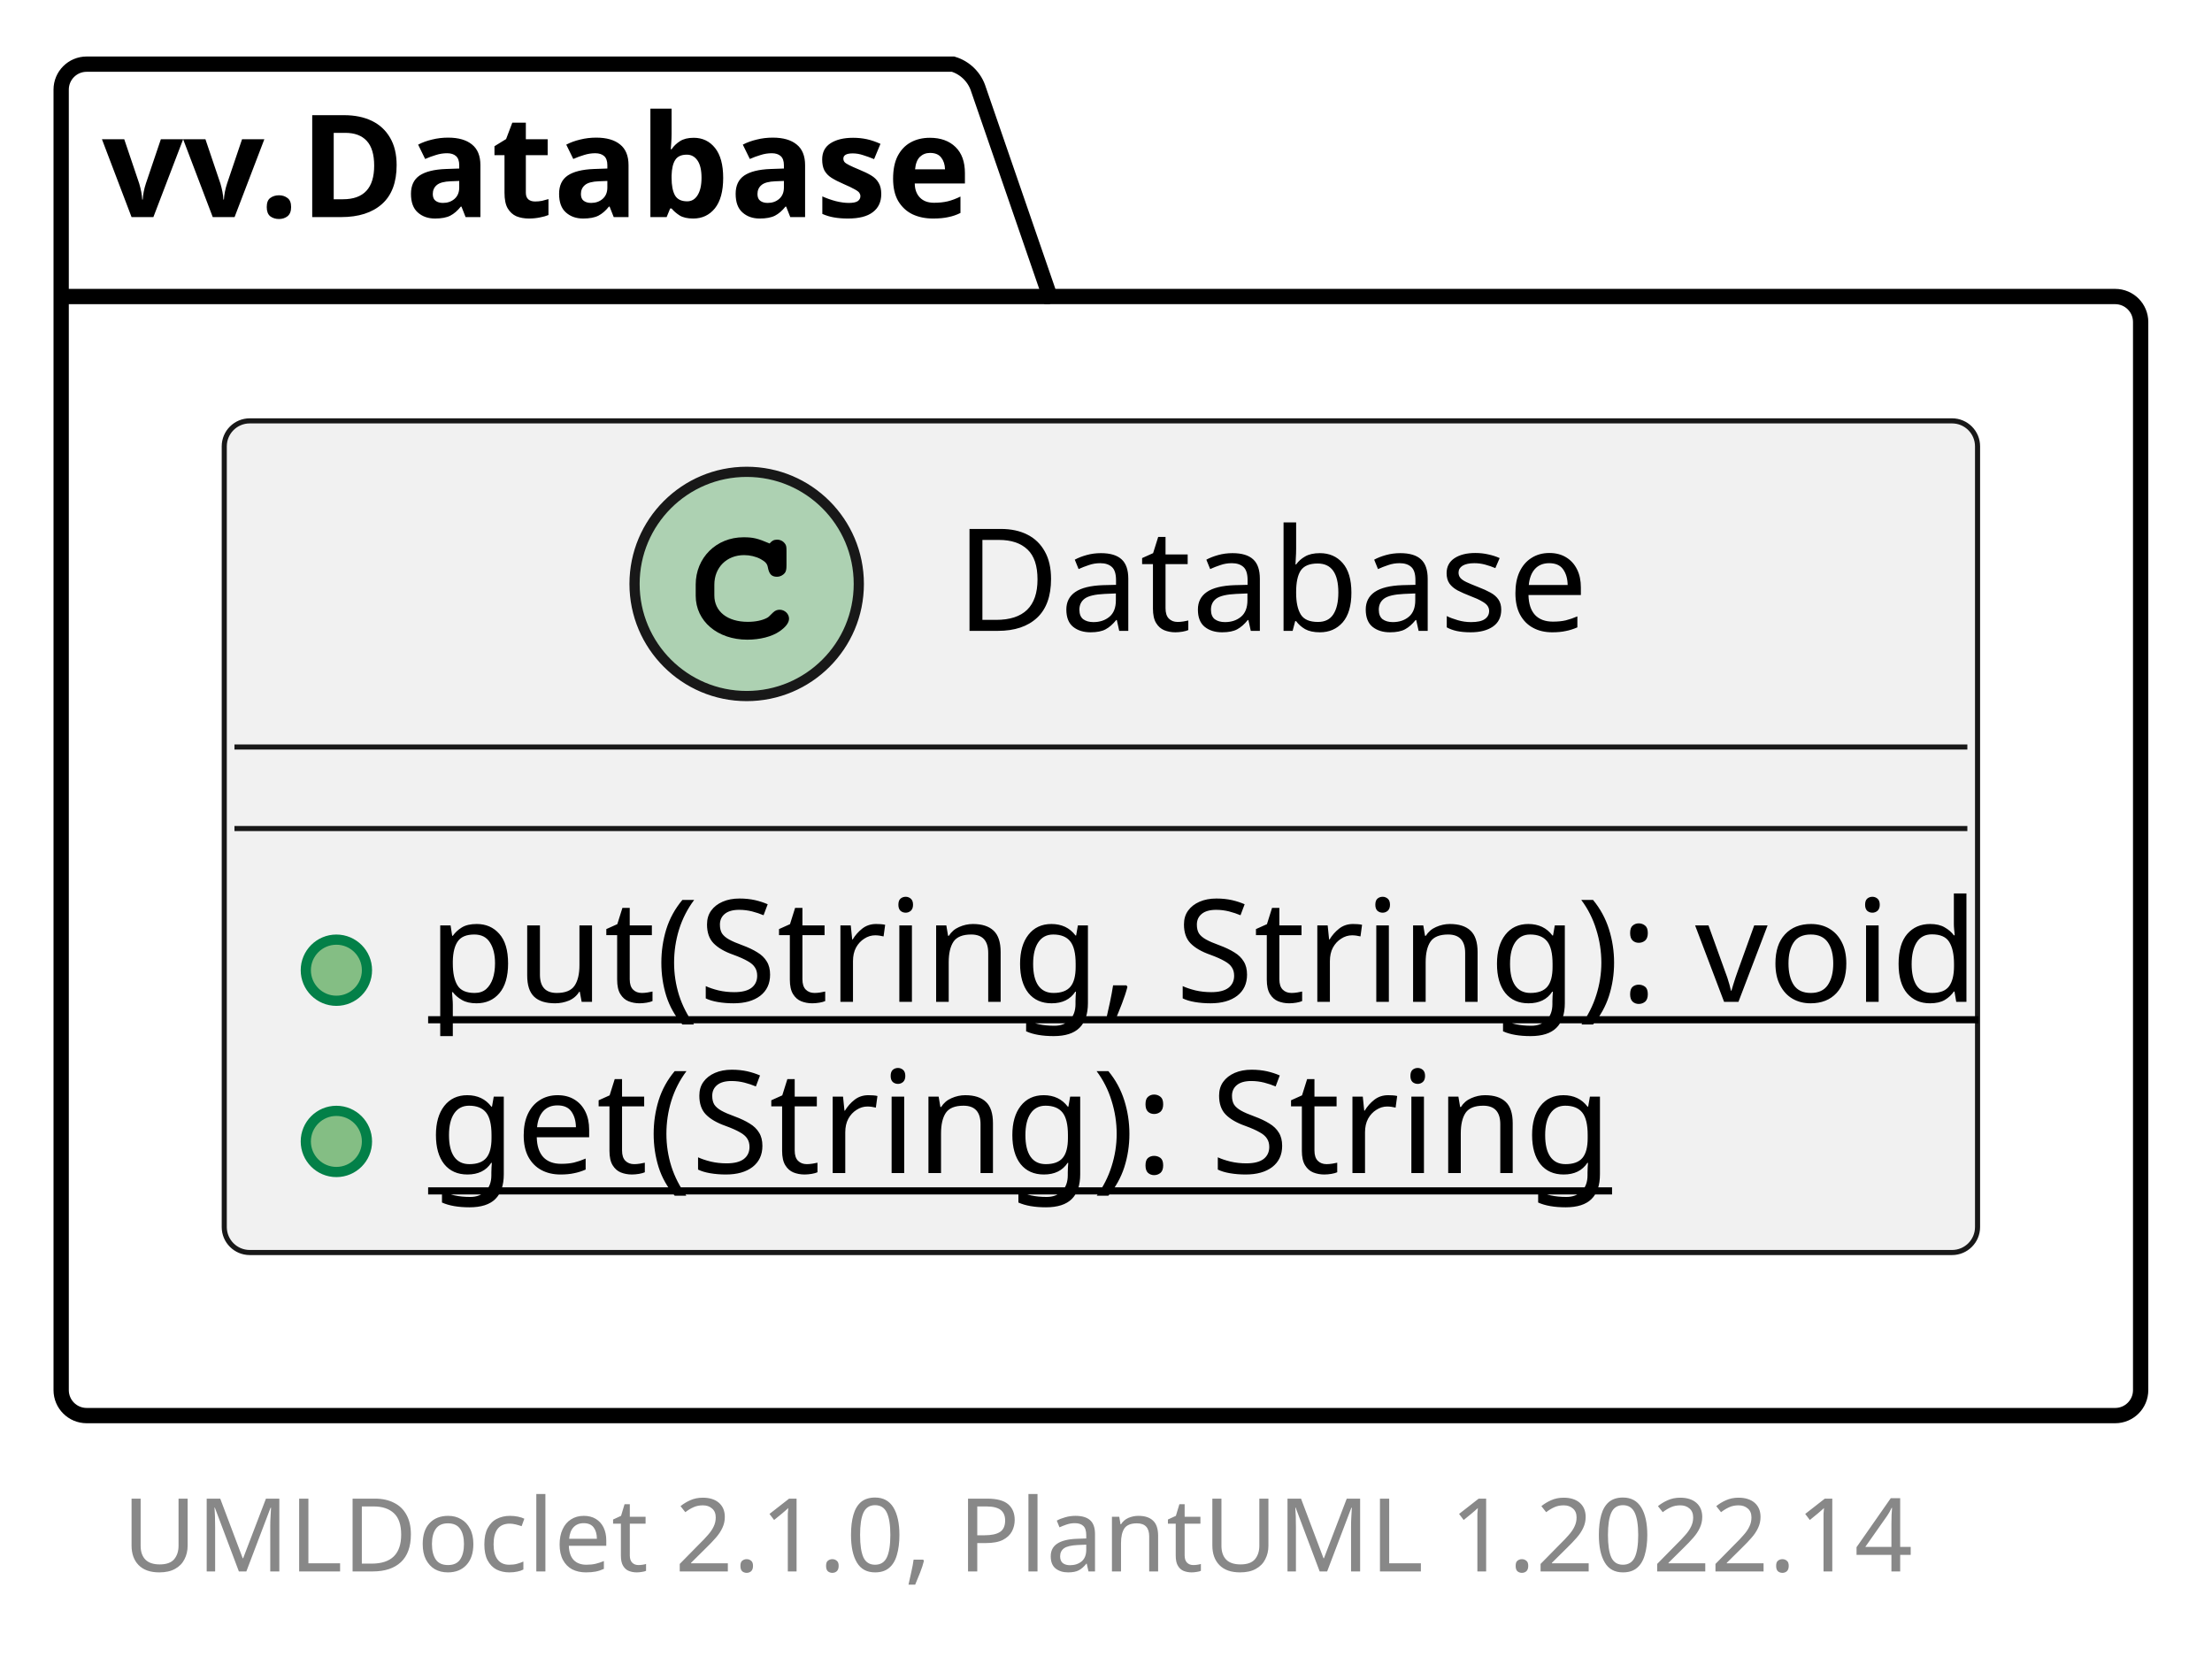
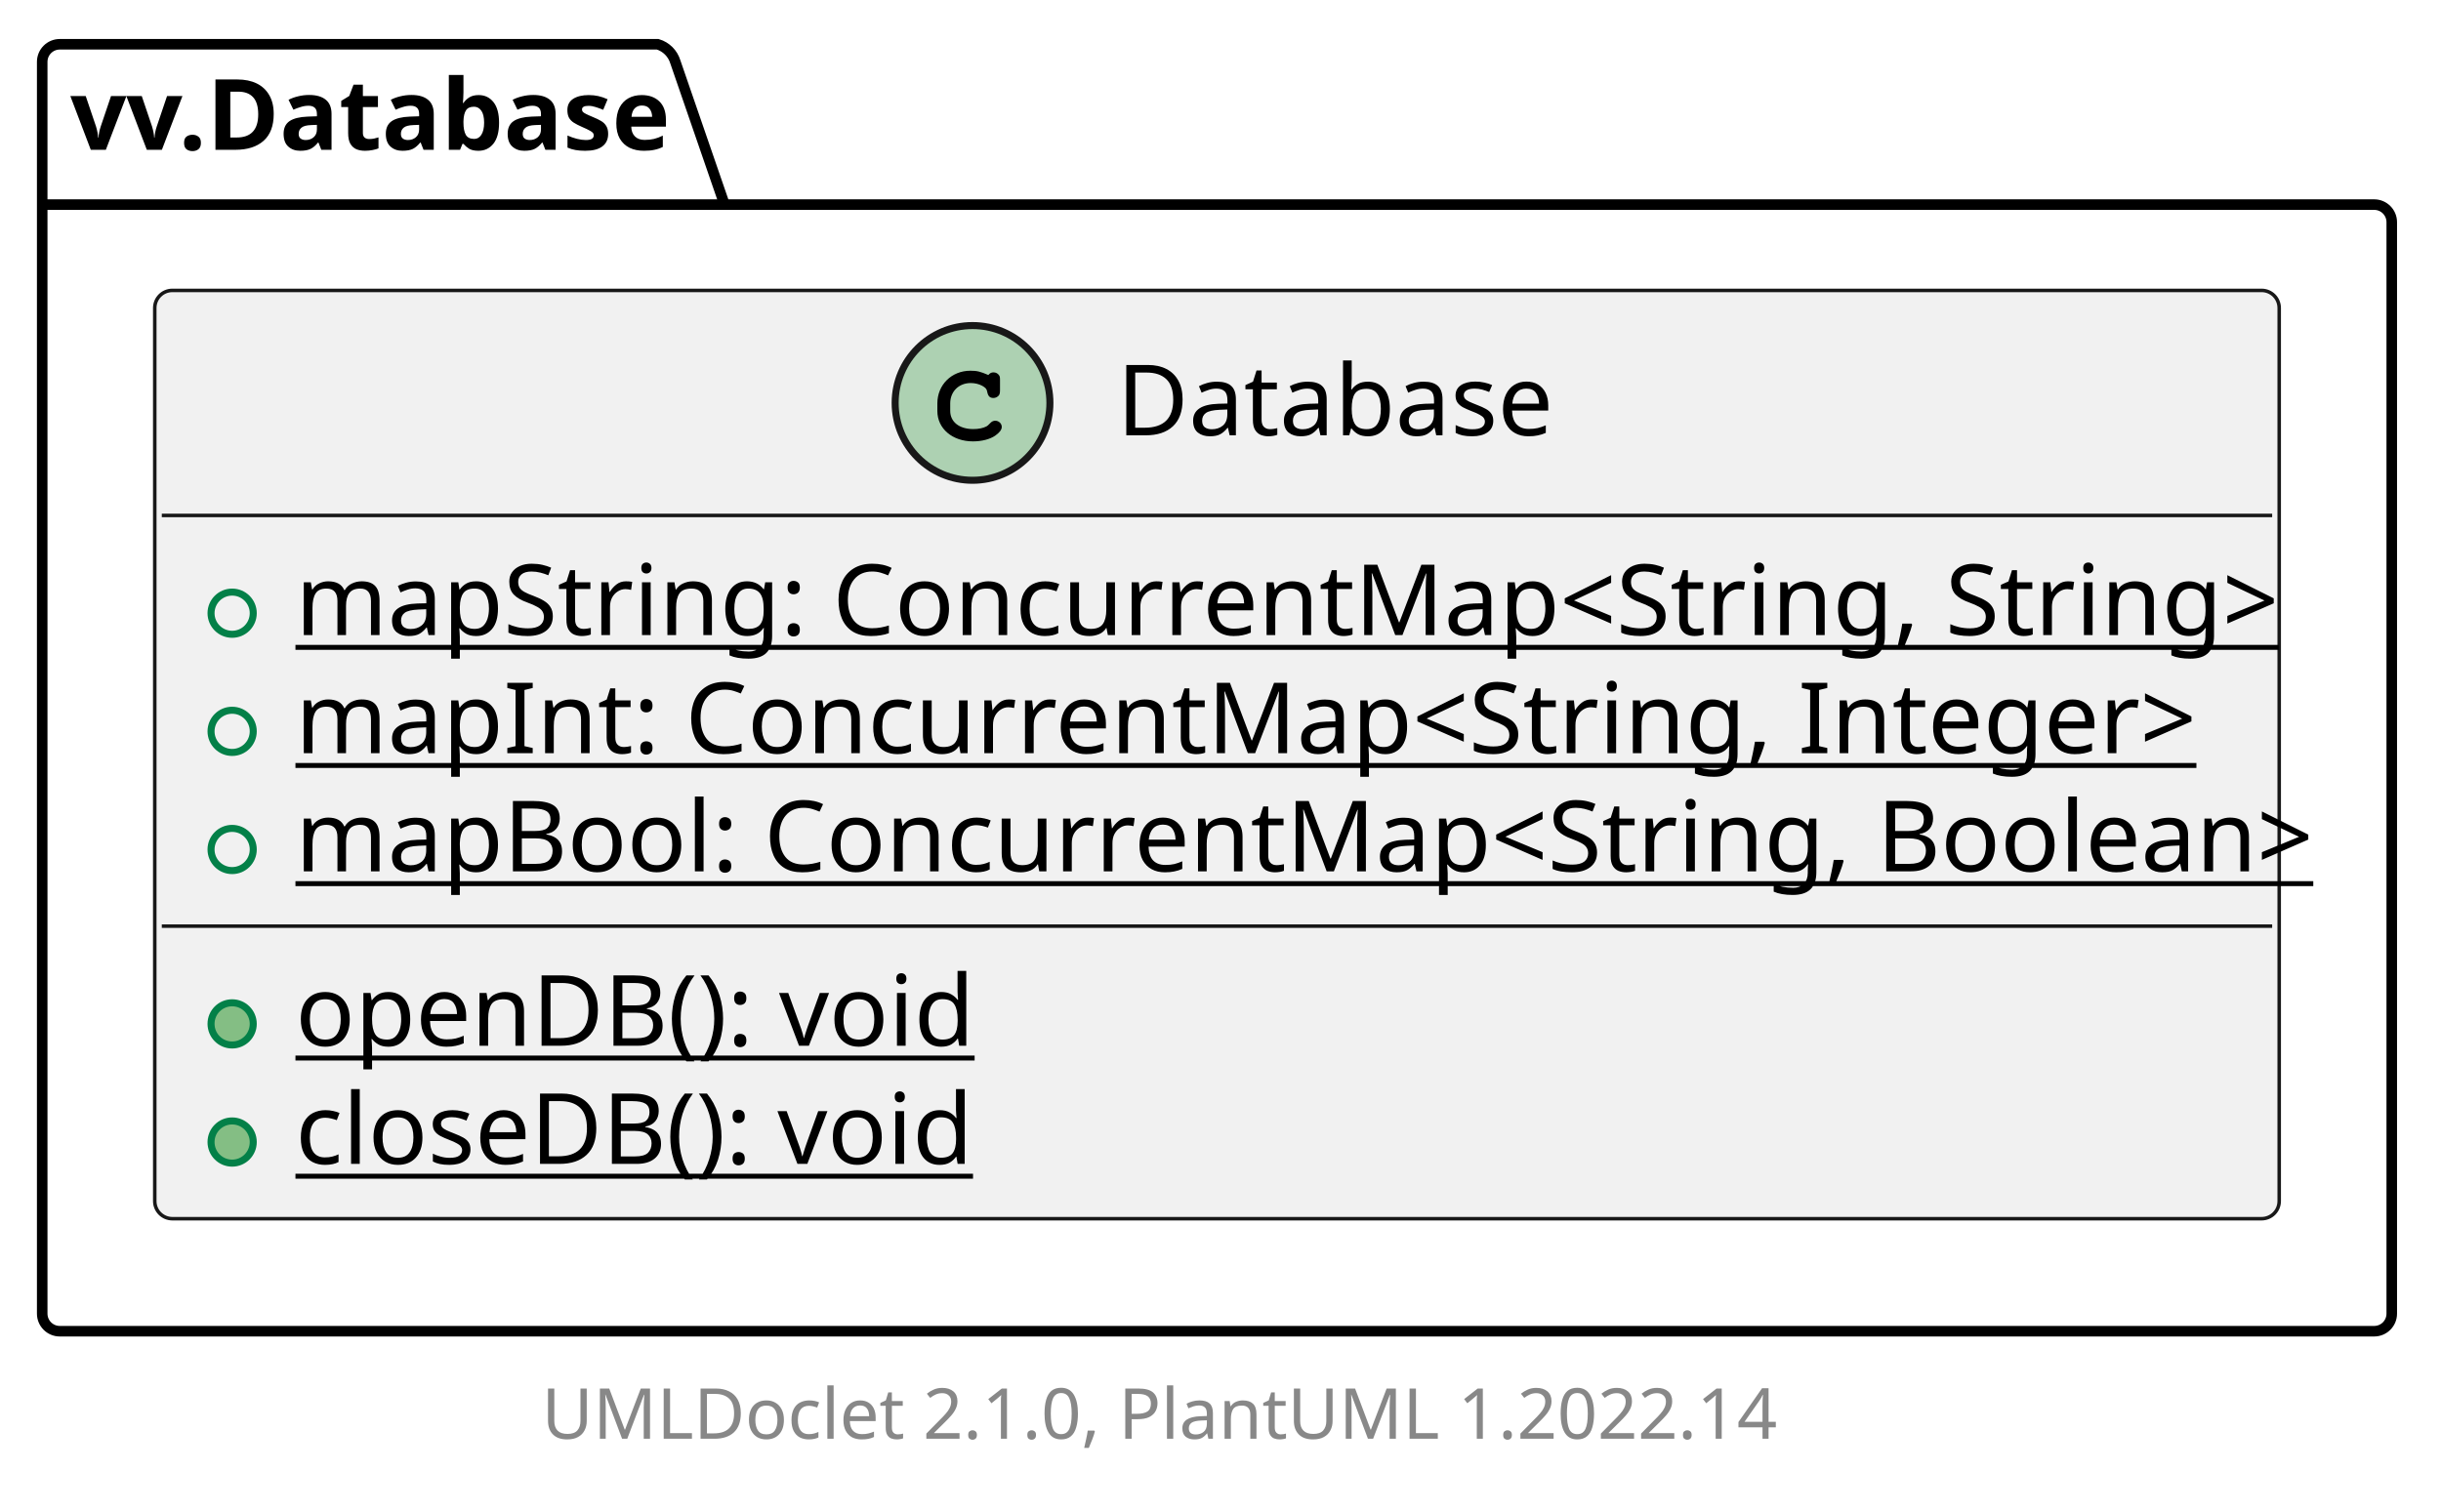
- <svg xmlns="http://www.w3.org/2000/svg" xmlns:xlink="http://www.w3.org/1999/xlink" contentStyleType="text/css" height="164px" preserveAspectRatio="none" style="width:217px;height:164px;background:#FFFFFF;" version="1.1" viewBox="0 0 217 164" width="217px" zoomAndPan="magnify">
+ <svg xmlns="http://www.w3.org/2000/svg" xmlns:xlink="http://www.w3.org/1999/xlink" contentStyleType="text/css" height="215px" preserveAspectRatio="none" style="width:347px;height:215px;background:#FFFFFF;" version="1.1" viewBox="0 0 347 215" width="347px" zoomAndPan="magnify">
  <defs />
  <g>
    <g id="cluster_vv.Database">
-       <path d="M8.5,6.294 L93.5,6.294 A3.75,3.75 0 0 1 96,8.794 L103,29.094 L207.5,29.094 A2.5,2.5 0 0 1 210,31.594 L210,136.394 A2.5,2.5 0 0 1 207.5,138.894 L8.5,138.894 A2.5,2.5 0 0 1 6,136.394 L6,8.794 A2.5,2.5 0 0 1 8.5,6.294 " fill="none" style="stroke:#000000;stroke-width:1.5;" />
+       <path d="M8.5,6.294 L93.5,6.294 A3.75,3.75 0 0 1 96,8.794 L103,29.094 L337.5,29.094 A2.5,2.5 0 0 1 340,31.594 L340,186.794 A2.5,2.5 0 0 1 337.5,189.294 L8.5,189.294 A2.5,2.5 0 0 1 6,186.794 L6,8.794 A2.5,2.5 0 0 1 8.5,6.294 " fill="none" style="stroke:#000000;stroke-width:1.5;" />
      <line style="stroke:#000000;stroke-width:1.5;" x1="6" x2="103" y1="29.094" y2="29.094" />
      <text fill="#000000" font-family="sans-serif" font-size="14" font-weight="bold" lengthAdjust="spacing" textLength="84" x="10" y="21.3">vv.Database</text>
    </g>
    <a href="Database.html" target="_top" title="Database.html" xlink:actuate="onRequest" xlink:href="Database.html" xlink:show="new" xlink:title="Database.html" xlink:type="simple">
      <g id="elem_vv.Database.Database">
-         <rect codeLine="3" fill="#F1F1F1" height="81.6" id="vv.Database.Database" rx="2.5" ry="2.5" style="stroke:#181818;stroke-width:0.5;" width="172" x="22" y="41.294" />
-         <ellipse cx="73.25" cy="57.294" fill="#ADD1B2" rx="11" ry="11" style="stroke:#181818;stroke-width:1.0;" />
-         <path d="M68.25,58.45 C68.25,60.95 70.391,62.763 73.312,62.763 C74.547,62.763 75.719,62.466 76.469,61.95 C77.078,61.528 77.406,61.106 77.406,60.7 C77.406,60.231 76.984,59.825 76.484,59.825 C76.25,59.825 76.031,59.903 75.828,60.106 C75.391,60.544 75.391,60.544 75.219,60.638 C74.766,60.872 74.125,61.013 73.359,61.013 C71.359,61.013 70.078,59.997 70.078,58.419 L70.078,57.372 C70.078,55.669 71.297,54.466 73,54.466 C73.578,54.466 74.156,54.606 74.625,54.856 C75.094,55.122 75.266,55.31 75.328,55.669 C75.453,56.341 75.703,56.591 76.234,56.591 C76.516,56.591 76.797,56.45 76.984,56.231 C77.109,56.06 77.156,55.888 77.156,55.45 L77.156,54.091 C77.156,53.669 77.141,53.528 77.016,53.356 C76.844,53.106 76.562,52.95 76.234,52.95 C75.922,52.95 75.719,53.06 75.5,53.325 C74.328,52.825 73.891,52.716 72.938,52.716 C70.266,52.716 68.25,54.731 68.25,57.356 L68.25,58.45 Z " fill="#000000" />
-         <text fill="#000000" font-family="sans-serif" font-size="14" lengthAdjust="spacing" textLength="61" x="93.75" y="61.9">Database</text>
-         <line style="stroke:#181818;stroke-width:0.5;" x1="23" x2="193" y1="73.294" y2="73.294" />
-         <line style="stroke:#181818;stroke-width:0.5;" x1="23" x2="193" y1="81.294" y2="81.294" />
-         <ellipse cx="33" cy="95.194" fill="#84BE84" rx="3" ry="3" style="stroke:#038048;stroke-width:1.0;" />
-         <text fill="#000000" font-family="sans-serif" font-size="14" lengthAdjust="spacing" text-decoration="underline" textLength="146" x="42" y="98.3">put(String, String): void</text>
-         <ellipse cx="33" cy="111.994" fill="#84BE84" rx="3" ry="3" style="stroke:#038048;stroke-width:1.0;" />
-         <text fill="#000000" font-family="sans-serif" font-size="14" lengthAdjust="spacing" text-decoration="underline" textLength="112" x="42" y="115.1">get(String): String</text>
+         <rect codeLine="3" fill="#F1F1F1" height="132" id="vv.Database.Database" rx="2.5" ry="2.5" style="stroke:#181818;stroke-width:0.5;" width="302" x="22" y="41.294" />
+         <ellipse cx="138.25" cy="57.294" fill="#ADD1B2" rx="11" ry="11" style="stroke:#181818;stroke-width:1.0;" />
+         <path d="M133.25,58.45 C133.25,60.95 135.391,62.763 138.312,62.763 C139.547,62.763 140.719,62.466 141.469,61.95 C142.078,61.528 142.406,61.106 142.406,60.7 C142.406,60.231 141.984,59.825 141.484,59.825 C141.25,59.825 141.031,59.903 140.828,60.106 C140.391,60.544 140.391,60.544 140.219,60.638 C139.766,60.872 139.125,61.013 138.359,61.013 C136.359,61.013 135.078,59.997 135.078,58.419 L135.078,57.372 C135.078,55.669 136.297,54.466 138,54.466 C138.578,54.466 139.156,54.606 139.625,54.856 C140.094,55.122 140.266,55.31 140.328,55.669 C140.453,56.341 140.703,56.591 141.234,56.591 C141.516,56.591 141.797,56.45 141.984,56.231 C142.109,56.06 142.156,55.888 142.156,55.45 L142.156,54.091 C142.156,53.669 142.141,53.528 142.016,53.356 C141.844,53.106 141.562,52.95 141.234,52.95 C140.922,52.95 140.719,53.06 140.5,53.325 C139.328,52.825 138.891,52.716 137.938,52.716 C135.266,52.716 133.25,54.731 133.25,57.356 L133.25,58.45 Z " fill="#000000" />
+         <text fill="#000000" font-family="sans-serif" font-size="14" lengthAdjust="spacing" textLength="61" x="158.75" y="61.9">Database</text>
+         <line style="stroke:#181818;stroke-width:0.5;" x1="23" x2="323" y1="73.294" y2="73.294" />
+         <ellipse cx="33" cy="87.194" fill="none" rx="3" ry="3" style="stroke:#038048;stroke-width:1.0;" />
+         <text fill="#000000" font-family="sans-serif" font-size="14" lengthAdjust="spacing" text-decoration="underline" textLength="270" x="42" y="90.3">mapString: ConcurrentMap&lt;String, String&gt;</text>
+         <ellipse cx="33" cy="103.994" fill="none" rx="3" ry="3" style="stroke:#038048;stroke-width:1.0;" />
+         <text fill="#000000" font-family="sans-serif" font-size="14" lengthAdjust="spacing" text-decoration="underline" textLength="257" x="42" y="107.1">mapInt: ConcurrentMap&lt;String, Integer&gt;</text>
+         <ellipse cx="33" cy="120.794" fill="none" rx="3" ry="3" style="stroke:#038048;stroke-width:1.0;" />
+         <text fill="#000000" font-family="sans-serif" font-size="14" lengthAdjust="spacing" text-decoration="underline" textLength="276" x="42" y="123.9">mapBool: ConcurrentMap&lt;String, Boolean&gt;</text>
+         <line style="stroke:#181818;stroke-width:0.5;" x1="23" x2="323" y1="131.694" y2="131.694" />
+         <ellipse cx="33" cy="145.594" fill="#84BE84" rx="3" ry="3" style="stroke:#038048;stroke-width:1.0;" />
+         <text fill="#000000" font-family="sans-serif" font-size="14" lengthAdjust="spacing" text-decoration="underline" textLength="95" x="42" y="148.7">openDB(): void</text>
+         <ellipse cx="33" cy="162.394" fill="#84BE84" rx="3" ry="3" style="stroke:#038048;stroke-width:1.0;" />
+         <text fill="#000000" font-family="sans-serif" font-size="14" lengthAdjust="spacing" text-decoration="underline" textLength="96" x="42" y="165.5">closeDB(): void</text>
      </g>
    </a>
-     <text fill="#888888" font-family="sans-serif" font-size="10" lengthAdjust="spacing" textLength="179" x="12" y="154.184">UMLDoclet 2.1.0, PlantUML 1.2022.14</text>
+     <text fill="#888888" font-family="sans-serif" font-size="10" lengthAdjust="spacing" textLength="179" x="77" y="204.584">UMLDoclet 2.1.0, PlantUML 1.2022.14</text>
  </g>
</svg>
